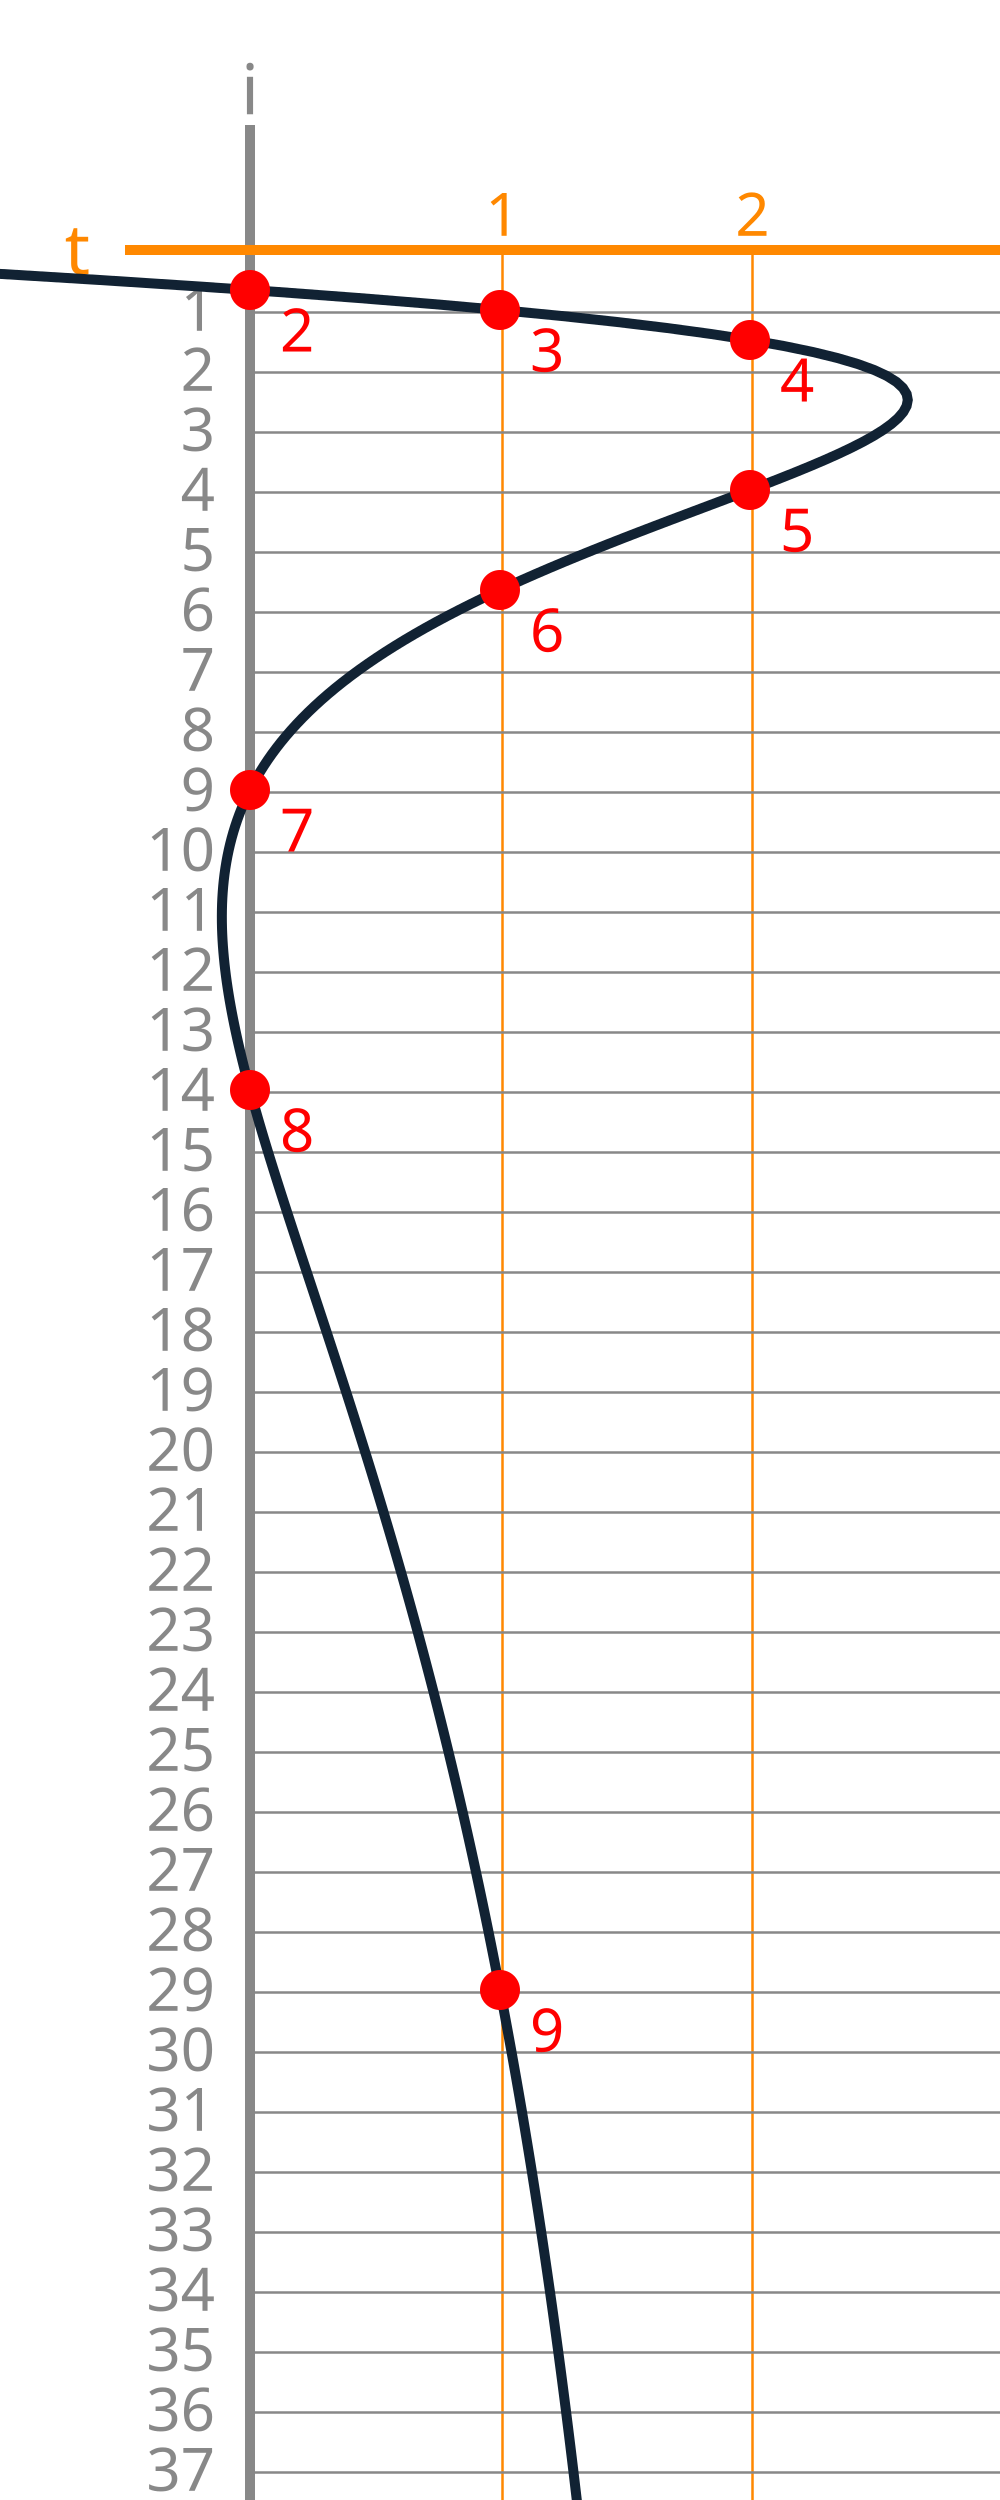
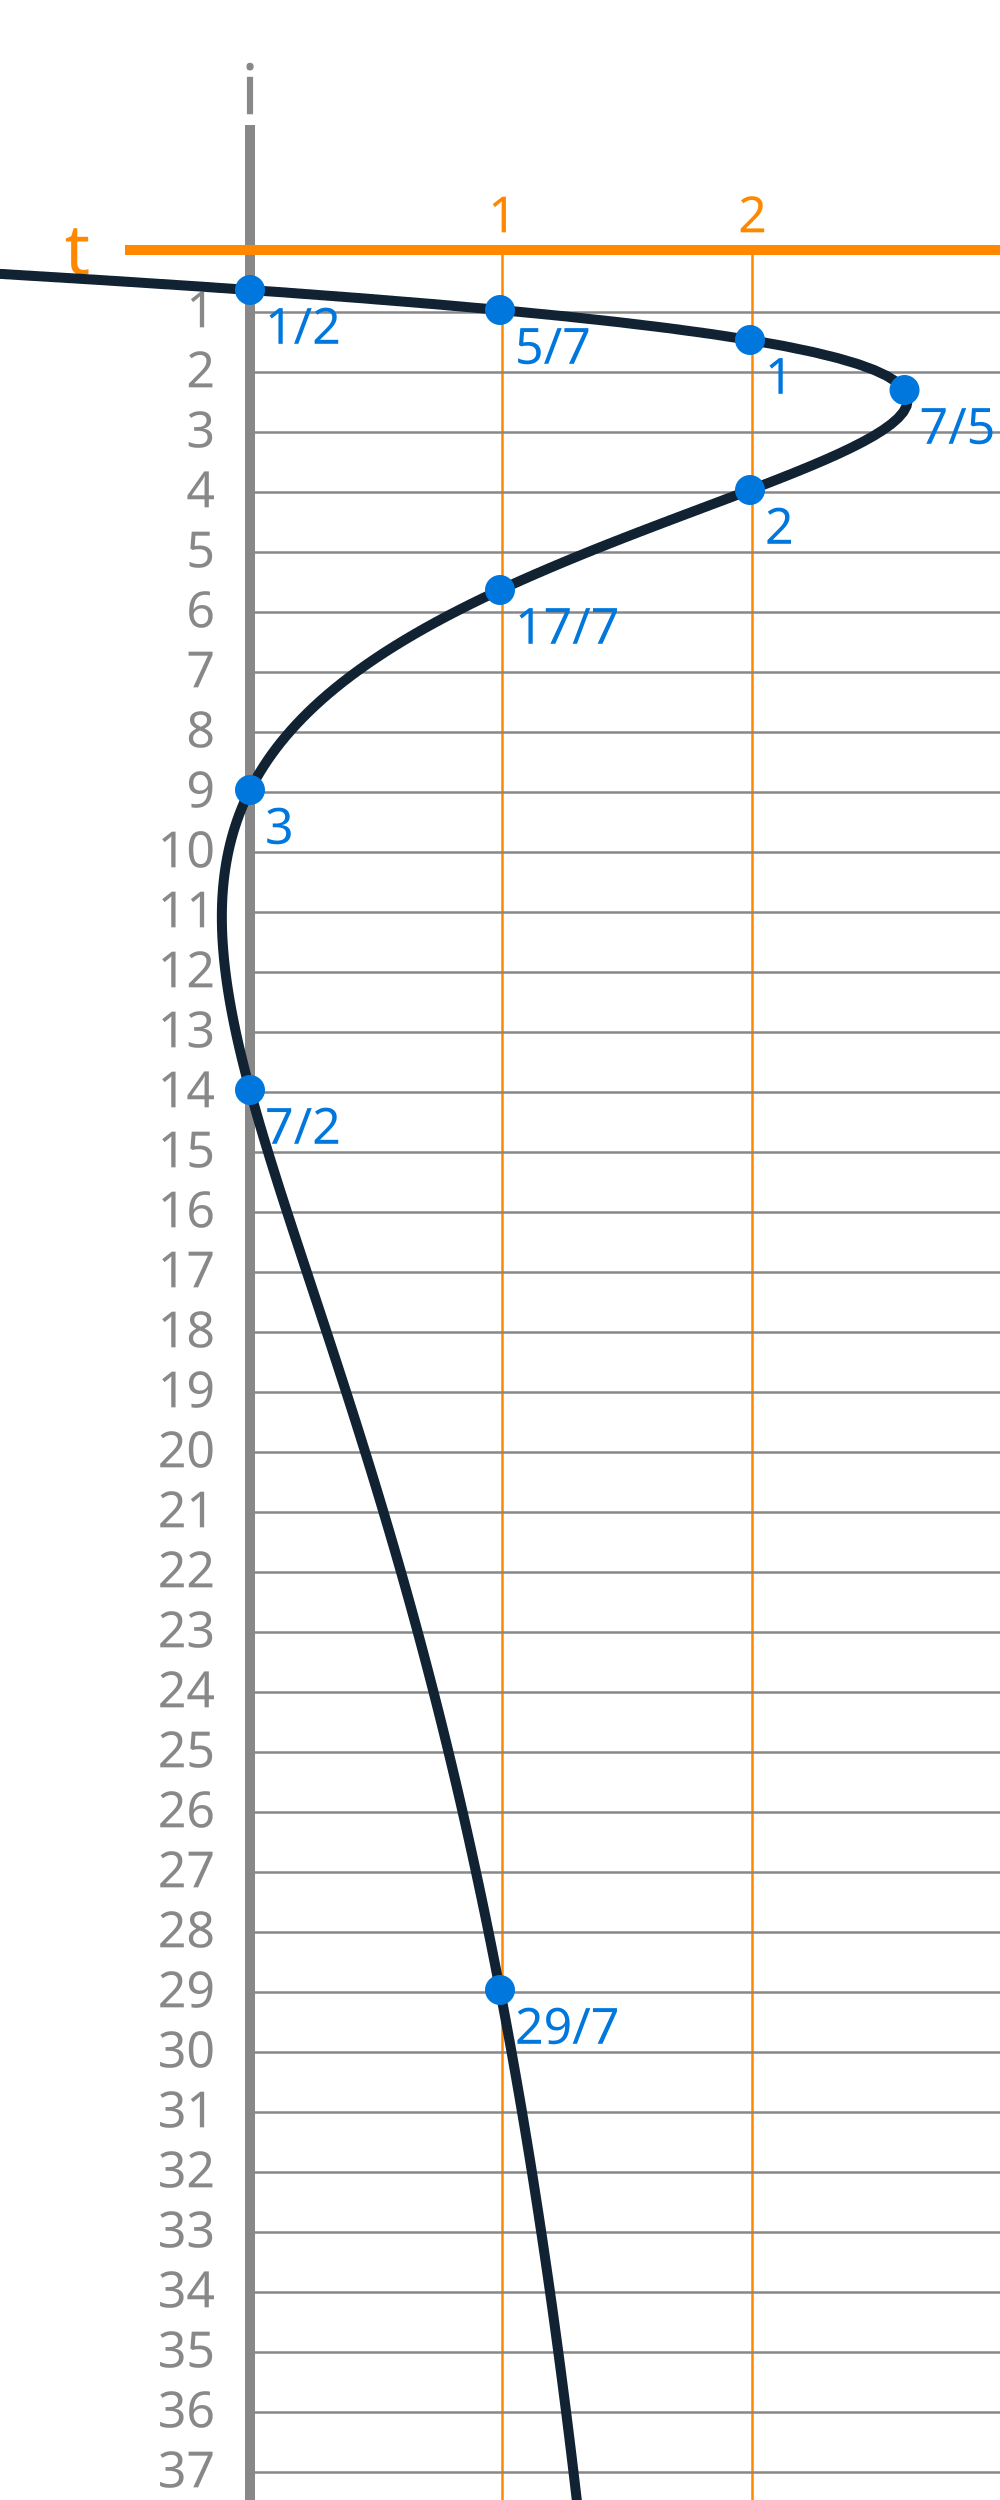
<svg xmlns="http://www.w3.org/2000/svg" width="200" height="500">
  <g transform="translate(50,50)" font-family="sans-serif">
    <g stroke="#888" stroke-width="2">
      <line x1="0" y1="-25" x2="0" y2="600" />
    </g>
    <g stroke="#f80" stroke-width="0.5">
      <line x1="50.5" y1="0" x2="50.5" y2="600" />
      <line x1="100.5" y1="0" x2="100.5" y2="600" />
    </g>
-     <g font-size="12px" text-anchor="middle" dominant-baseline="middle">
+     <g font-size="10px" text-anchor="middle" dominant-baseline="middle">
      <text x="0" y="-32" fill="#888" font-size="14px">i</text>
      <text x="50.5" y="-7" fill="#f80">1</text>
      <text x="100.5" y="-7" fill="#f80">2</text>
    </g>
    <g stroke="#f80" stroke-width="2">
      <line x1="-25" y1="0" x2="150" y2="0" />
    </g>
    <g stroke="#888" stroke-width="0.5">
      <line x1="0" y1="12.5" x2="150" y2="12.5" />
      <line x1="0" y1="24.5" x2="150" y2="24.5" />
      <line x1="0" y1="36.5" x2="150" y2="36.5" />
      <line x1="0" y1="48.5" x2="150" y2="48.5" />
      <line x1="0" y1="60.5" x2="150" y2="60.5" />
      <line x1="0" y1="72.5" x2="150" y2="72.5" />
      <line x1="0" y1="84.5" x2="150" y2="84.5" />
      <line x1="0" y1="96.5" x2="150" y2="96.5" />
      <line x1="0" y1="108.5" x2="150" y2="108.5" />
      <line x1="0" y1="120.5" x2="150" y2="120.5" />
      <line x1="0" y1="132.5" x2="150" y2="132.5" />
      <line x1="0" y1="144.5" x2="150" y2="144.5" />
      <line x1="0" y1="156.5" x2="150" y2="156.5" />
      <line x1="0" y1="168.5" x2="150" y2="168.5" />
      <line x1="0" y1="180.5" x2="150" y2="180.5" />
      <line x1="0" y1="192.5" x2="150" y2="192.5" />
      <line x1="0" y1="204.5" x2="150" y2="204.5" />
      <line x1="0" y1="216.5" x2="150" y2="216.5" />
      <line x1="0" y1="228.5" x2="150" y2="228.5" />
      <line x1="0" y1="240.5" x2="150" y2="240.5" />
      <line x1="0" y1="252.5" x2="150" y2="252.5" />
      <line x1="0" y1="264.5" x2="150" y2="264.5" />
      <line x1="0" y1="276.5" x2="150" y2="276.5" />
      <line x1="0" y1="288.5" x2="150" y2="288.5" />
      <line x1="0" y1="300.5" x2="150" y2="300.5" />
      <line x1="0" y1="312.5" x2="150" y2="312.5" />
      <line x1="0" y1="324.5" x2="150" y2="324.5" />
      <line x1="0" y1="336.5" x2="150" y2="336.5" />
      <line x1="0" y1="348.5" x2="150" y2="348.5" />
      <line x1="0" y1="360.5" x2="150" y2="360.5" />
      <line x1="0" y1="372.5" x2="150" y2="372.5" />
      <line x1="0" y1="384.5" x2="150" y2="384.5" />
      <line x1="0" y1="396.5" x2="150" y2="396.5" />
      <line x1="0" y1="408.5" x2="150" y2="408.5" />
      <line x1="0" y1="420.5" x2="150" y2="420.5" />
      <line x1="0" y1="432.5" x2="150" y2="432.5" />
      <line x1="0" y1="444.5" x2="150" y2="444.5" />
    </g>
-     <g font-size="12px" text-anchor="end" dominant-baseline="middle">
+     <g font-size="10px" text-anchor="end" dominant-baseline="middle">
      <text x="-32" y="0" fill="#f80" font-size="14px">t</text>
      <text x="-7" y="12" fill="#888">1</text>
      <text x="-7" y="24" fill="#888">2</text>
      <text x="-7" y="36" fill="#888">3</text>
      <text x="-7" y="48" fill="#888">4</text>
      <text x="-7" y="60" fill="#888">5</text>
      <text x="-7" y="72" fill="#888">6</text>
      <text x="-7" y="84" fill="#888">7</text>
      <text x="-7" y="96" fill="#888">8</text>
      <text x="-7" y="108" fill="#888">9</text>
      <text x="-7" y="120" fill="#888">10</text>
      <text x="-7" y="132" fill="#888">11</text>
      <text x="-7" y="144" fill="#888">12</text>
      <text x="-7" y="156" fill="#888">13</text>
      <text x="-7" y="168" fill="#888">14</text>
      <text x="-7" y="180" fill="#888">15</text>
      <text x="-7" y="192" fill="#888">16</text>
      <text x="-7" y="204" fill="#888">17</text>
      <text x="-7" y="216" fill="#888">18</text>
      <text x="-7" y="228" fill="#888">19</text>
      <text x="-7" y="240" fill="#888">20</text>
      <text x="-7" y="252" fill="#888">21</text>
      <text x="-7" y="264" fill="#888">22</text>
      <text x="-7" y="276" fill="#888">23</text>
      <text x="-7" y="288" fill="#888">24</text>
      <text x="-7" y="300" fill="#888">25</text>
      <text x="-7" y="312" fill="#888">26</text>
      <text x="-7" y="324" fill="#888">27</text>
      <text x="-7" y="336" fill="#888">28</text>
      <text x="-7" y="348" fill="#888">29</text>
      <text x="-7" y="360" fill="#888">30</text>
      <text x="-7" y="372" fill="#888">31</text>
      <text x="-7" y="384" fill="#888">32</text>
      <text x="-7" y="396" fill="#888">33</text>
      <text x="-7" y="408" fill="#888">34</text>
      <text x="-7" y="420" fill="#888">35</text>
      <text x="-7" y="432" fill="#888">36</text>
      <text x="-7" y="444" fill="#888">37</text>
    </g>
    <g stroke="#123" fill="none" stroke-width="2">
      <polyline points="-136.603,0 -113.929,1.2 -91.742,2.4 -70.263,3.6 -49.67,4.8 -30.098,6 -11.646,7.2 5.62,8.4 21.659,9.6 36.452,10.8 50,12 62.319,13.2 73.437,14.4 83.392,15.6 92.229,16.8 100,18 106.759,19.2 112.562,20.4 117.469,21.6 121.539,22.8 124.83,24 127.4,25.2 129.304,26.4 130.597,27.6 131.332,28.8 131.556,30 131.319,31.2 130.664,32.4 129.634,33.6 128.269,34.8 126.604,36 124.676,37.2 122.515,38.4 120.152,39.6 117.614,40.8 114.927,42 112.113,43.2 109.195,44.4 106.192,45.6 103.121,46.8 100,48 96.843,49.2 93.663,50.4 90.473,51.6 87.283,52.8 84.104,54 80.944,55.2 77.811,56.4 74.712,57.6 71.653,58.8 68.639,60 65.676,61.2 62.767,62.4 59.916,63.6 57.126,64.8 54.399,66 51.737,67.2 49.143,68.4 46.617,69.6 44.16,70.8 41.774,72 39.458,73.2 37.213,74.4 35.039,75.6 32.935,76.8 30.902,78 28.938,79.2 27.043,80.4 25.217,81.6 23.458,82.8 21.766,84 20.139,85.2 18.576,86.4 17.077,87.6 15.64,88.8 14.263,90 12.946,91.2 11.686,92.4 10.484,93.6 9.337,94.8 8.245,96 7.205,97.2 6.216,98.4 5.278,99.6 4.388,100.8 3.546,102 2.75,103.2 1.998,104.4 1.29,105.6 0.625,106.8 8.881784197001252e-14,108 -0.585,109.2 -1.131,110.4 -1.64,111.6 -2.113,112.8 -2.551,114 -2.955,115.2 -3.326,116.4 -3.666,117.6 -3.974,118.8 -4.253,120 -4.503,121.2 -4.726,122.4 -4.922,123.6 -5.092,124.8 -5.237,126 -5.358,127.2 -5.455,128.4 -5.531,129.6 -5.585,130.8 -5.617,132 -5.63,133.2 -5.624,134.4 -5.599,135.6 -5.556,136.8 -5.496,138 -5.419,139.2 -5.326,140.4 -5.218,141.6 -5.096,142.8 -4.959,144 -4.809,145.2 -4.645,146.4 -4.469,147.6 -4.281,148.8 -4.082,150 -3.871,151.2 -3.65,152.4 -3.419,153.6 -3.178,154.8 -2.928,156 -2.669,157.2 -2.402,158.4 -2.126,159.6 -1.843,160.8 -1.552,162 -1.254,163.2 -0.95,164.4 -0.639,165.6 -0.323,166.8 -9.992007221626409e-14,168 0.328,169.2 0.661,170.4 0.999,171.6 1.342,172.8 1.689,174 2.041,175.2 2.396,176.4 2.755,177.6 3.117,178.8 3.483,180 3.852,181.2 4.224,182.4 4.598,183.6 4.975,184.8 5.354,186 5.736,187.2 6.119,188.4 6.504,189.6 6.891,190.8 7.279,192 7.669,193.2 8.06,194.4 8.452,195.6 8.846,196.8 9.24,198 9.634,199.2 10.03,200.4 10.426,201.6 10.822,202.8 11.219,204 11.616,205.2 12.013,206.4 12.41,207.6 12.807,208.8 13.204,210 13.601,211.2 13.998,212.4 14.394,213.6 14.79,214.8 15.185,216 15.58,217.2 15.974,218.4 16.367,219.6 16.76,220.8 17.152,222 17.543,223.2 17.933,224.4 18.323,225.6 18.711,226.8 19.098,228 19.485,229.2 19.87,230.4 20.254,231.6 20.636,232.8 21.018,234 21.398,235.2 21.777,236.4 22.155,237.6 22.531,238.8 22.906,240 23.28,241.2 23.652,242.4 24.023,243.6 24.392,244.8 24.76,246 25.126,247.2 25.491,248.4 25.854,249.6 26.216,250.8 26.576,252 26.934,253.2 27.291,254.4 27.647,255.6 28,256.8 28.352,258 28.703,259.2 29.051,260.4 29.399,261.6 29.744,262.8 30.088,264 30.43,265.2 30.77,266.4 31.109,267.6 31.445,268.8 31.781,270 32.114,271.2 32.446,272.4 32.776,273.6 33.104,274.8 33.431,276 33.756,277.2 34.079,278.4 34.401,279.6 34.72,280.8 35.038,282 35.355,283.2 35.669,284.4 35.982,285.6 36.293,286.8 36.603,288 36.91,289.2 37.216,290.4 37.521,291.6 37.823,292.8 38.124,294 38.423,295.2 38.721,296.4 39.017,297.6 39.311,298.8 39.603,300 39.894,301.2 40.183,302.4 40.471,303.6 40.756,304.8 41.041,306 41.323,307.2 41.604,308.4 41.883,309.6 42.161,310.8 42.437,312 42.711,313.2 42.984,314.4 43.255,315.6 43.525,316.8 43.793,318 44.059,319.2 44.324,320.4 44.587,321.6 44.849,322.8 45.109,324 45.368,325.2 45.625,326.4 45.881,327.6 46.135,328.8 46.387,330 46.638,331.2 46.888,332.4 47.136,333.6 47.383,334.8 47.628,336 47.871,337.2 48.114,338.4 48.354,339.6 48.594,340.8 48.832,342 49.068,343.2 49.303,344.4 49.537,345.6 49.769,346.8 50,348 50.229,349.2 50.458,350.4 50.684,351.6 50.91,352.8 51.134,354 51.356,355.2 51.578,356.4 51.798,357.6 52.017,358.8 52.234,360 52.45,361.2 52.665,362.4 52.878,363.6 53.091,364.8 53.302,366 53.511,367.2 53.72,368.4 53.927,369.6 54.133,370.8 54.338,372 54.541,373.2 54.743,374.4 54.945,375.6 55.144,376.8 55.343,378 55.541,379.2 55.737,380.4 55.932,381.6 56.126,382.8 56.319,384 56.511,385.2 56.701,386.4 56.891,387.6 57.079,388.8 57.266,390 57.453,391.2 57.638,392.4 57.821,393.6 58.004,394.8 58.186,396 58.367,397.2 58.546,398.4 58.725,399.6 58.902,400.8 59.079,402 59.254,403.2 59.429,404.4 59.602,405.6 59.774,406.8 59.946,408 60.116,409.2 60.285,410.4 60.454,411.6 60.621,412.8 60.787,414 60.953,415.2 61.117,416.4 61.281,417.6 61.443,418.8 61.605,420 61.766,421.2 61.925,422.4 62.084,423.6 62.242,424.8 62.399,426 62.555,427.2 62.71,428.4 62.865,429.6 63.018,430.8 63.171,432 63.322,433.2 63.473,434.4 63.623,435.6 63.772,436.8 63.92,438 64.068,439.2 64.214,440.4 64.36,441.6 64.505,442.8 64.649,444 64.792,445.2 64.934,446.4 65.076,447.6 65.217,448.8 65.357,450 65.496,451.2 65.634,452.4 65.772,453.6 65.909,454.8 66.045,456 66.18,457.2 66.315,458.4 66.449,459.6 66.582,460.8 66.714,462 66.846,463.2 66.977,464.4 67.107,465.6 67.236,466.8 67.365,468 67.493,469.2 67.62,470.4 67.747,471.6 67.873,472.8 67.998,474 68.122,475.2 68.246,476.4 68.369,477.6 68.492,478.8" />
    </g>
-     <g fill="#f00" font-size="12px" text-start="start" dominant-baseline="hanging">
-       <circle cx="-136.603" cy="0" r="4" />
-       <text x="-130.603" y="3">1</text>
-       <circle cx="3.3306690738754696e-14" cy="8" r="4" />
-       <text x="6" y="11">2</text>
-       <circle cx="50" cy="12" r="4" />
-       <text x="56" y="15">3</text>
-       <circle cx="100" cy="18" r="4" />
-       <text x="106" y="21">4</text>
-       <circle cx="100" cy="48" r="4" />
-       <text x="106" y="51">5</text>
-       <circle cx="50" cy="68" r="4" />
-       <text x="56" y="71">6</text>
-       <circle cx="0" cy="108" r="4" />
-       <text x="6" y="111">7</text>
-       <circle cx="2.220446049250313e-14" cy="168" r="4" />
-       <text x="6" y="171">8</text>
-       <circle cx="50" cy="348" r="4" />
-       <text x="56" y="351">9</text>
+     <g fill="#07d" font-size="10px" text-start="start" dominant-baseline="hanging">
+       <circle cx="-136.603" cy="0" r="3" />
+       <text x="-133.603" y="3">0</text>
+       <circle cx="3.3306690738754696e-14" cy="8" r="3" />
+       <text x="3" y="11">1/2</text>
+       <circle cx="50" cy="12" r="3" />
+       <text x="53" y="15">5/7</text>
+       <circle cx="100" cy="18" r="3" />
+       <text x="103" y="21">1</text>
+       <circle cx="130.902" cy="28" r="3" />
+       <text x="133.902" y="31">7/5</text>
+       <circle cx="100" cy="48" r="3" />
+       <text x="103" y="51">2</text>
+       <circle cx="50" cy="68" r="3" />
+       <text x="53" y="71">17/7</text>
+       <circle cx="0" cy="108" r="3" />
+       <text x="3" y="111">3</text>
+       <circle cx="2.220446049250313e-14" cy="168" r="3" />
+       <text x="3" y="171">7/2</text>
+       <circle cx="50" cy="348" r="3" />
+       <text x="53" y="351">29/7</text>
    </g>
  </g>
</svg>
